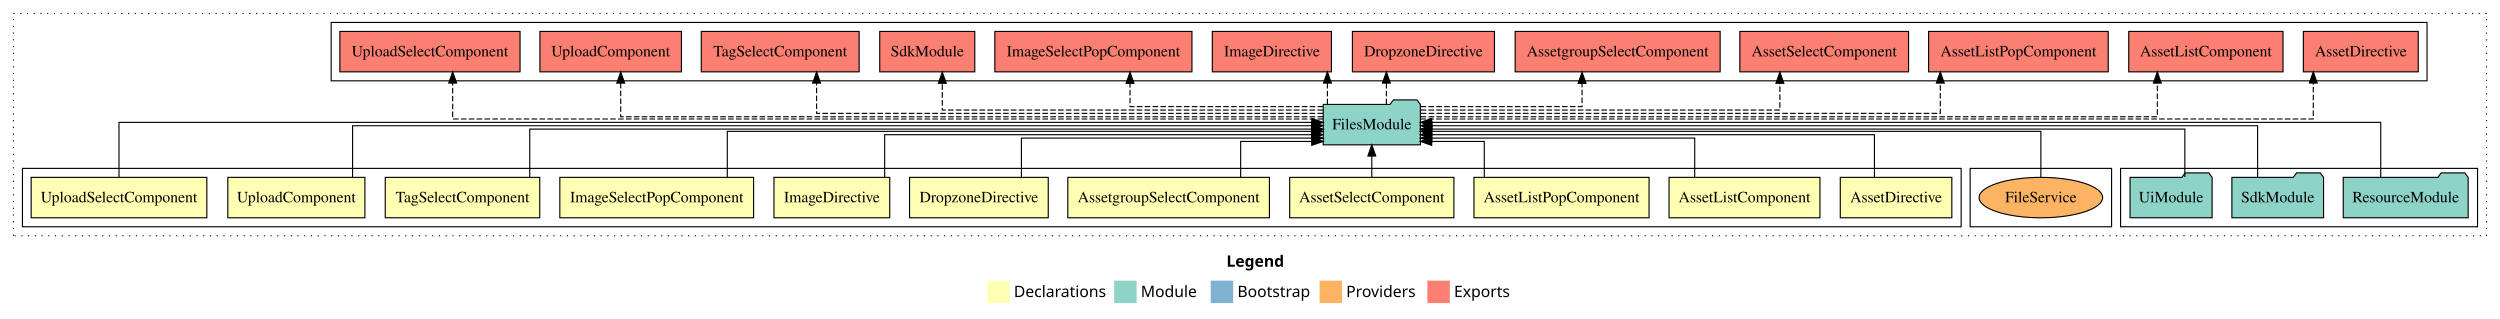
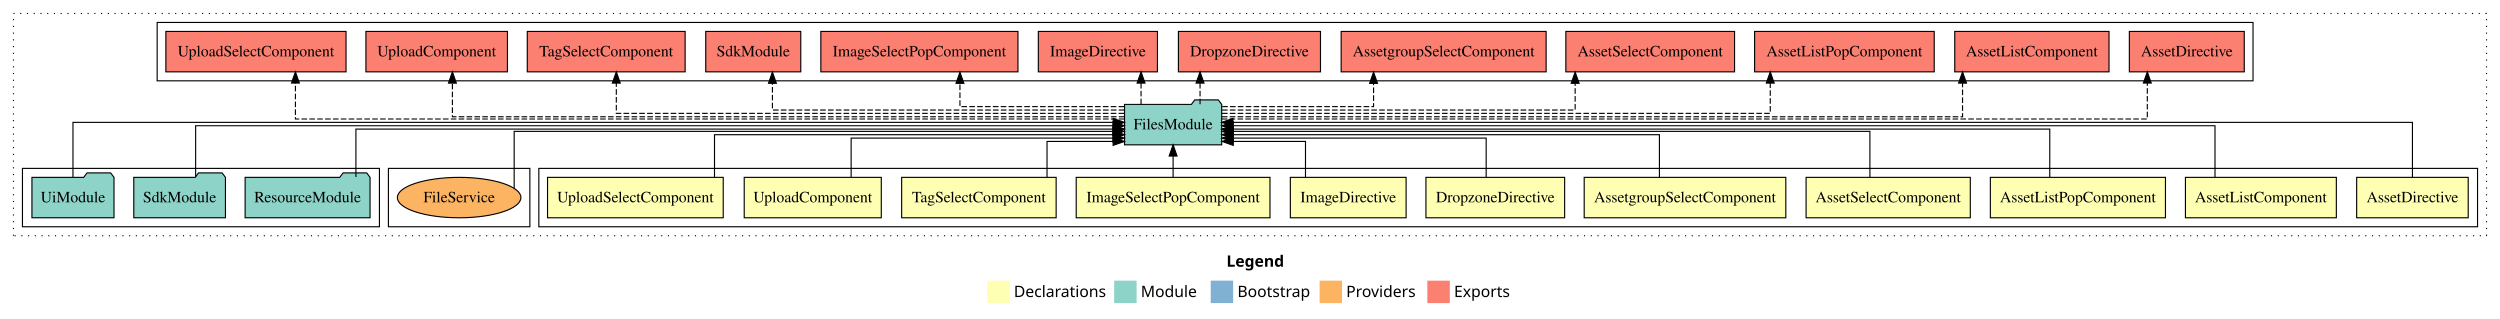
<svg xmlns="http://www.w3.org/2000/svg" width="2227pt" height="284pt" viewBox="0.00 0.00 2227.00 284.00">
  <g id="graph0" class="graph" transform="scale(1 1) rotate(0) translate(4 280)">
    <polygon fill="white" stroke="transparent" points="-4,4 -4,-280 2223,-280 2223,4 -4,4" />
    <text text-anchor="start" x="1088.51" y="-42.4" font-family="sans-serif" font-weight="bold" font-size="14.00">Legend</text>
    <polygon fill="#ffffb3" stroke="transparent" points="875.5,-10 875.5,-30 895.5,-30 895.5,-10 875.5,-10" />
    <text text-anchor="start" x="899.13" y="-15.4" font-family="sans-serif" font-size="14.00">  Declarations</text>
    <polygon fill="#8dd3c7" stroke="transparent" points="988.5,-10 988.5,-30 1008.5,-30 1008.5,-10 988.5,-10" />
    <text text-anchor="start" x="1012.23" y="-15.4" font-family="sans-serif" font-size="14.00">  Module</text>
    <polygon fill="#80b1d3" stroke="transparent" points="1074.5,-10 1074.5,-30 1094.5,-30 1094.5,-10 1074.5,-10" />
    <text text-anchor="start" x="1098.28" y="-15.4" font-family="sans-serif" font-size="14.00">  Bootstrap</text>
    <polygon fill="#fdb462" stroke="transparent" points="1171.5,-10 1171.5,-30 1191.5,-30 1191.5,-10 1171.5,-10" />
    <text text-anchor="start" x="1195.17" y="-15.4" font-family="sans-serif" font-size="14.00">  Providers</text>
    <polygon fill="#fb8072" stroke="transparent" points="1267.5,-10 1267.5,-30 1287.5,-30 1287.5,-10 1267.5,-10" />
    <text text-anchor="start" x="1291.23" y="-15.4" font-family="sans-serif" font-size="14.00">  Exports</text>
    <g id="clust1" class="cluster">
      <polygon fill="none" stroke="black" stroke-dasharray="1,5" points="8,-70 8,-268 2211,-268 2211,-70 8,-70" />
    </g>
+     <g id="clust2" class="cluster">
+       <polygon fill="none" stroke="black" points="476,-78 476,-130 2203,-130 2203,-78 476,-78" />
+     </g>
+     <g id="clust17" class="cluster">
+       <polygon fill="none" stroke="black" points="342,-78 342,-130 468,-130 468,-78 342,-78" />
+     </g>
    <g id="clust14" class="cluster">
-       <polygon fill="none" stroke="black" points="1885,-78 1885,-130 2203,-130 2203,-78 1885,-78" />
+       <polygon fill="none" stroke="black" points="16,-78 16,-130 334,-130 334,-78 16,-78" />
    </g>
    <g id="clust15" class="cluster">
-       <polygon fill="none" stroke="black" points="291,-208 291,-260 2158,-260 2158,-208 291,-208" />
-     </g>
-     <g id="clust17" class="cluster">
-       <polygon fill="none" stroke="black" points="1751,-78 1751,-130 1877,-130 1877,-78 1751,-78" />
-     </g>
-     <g id="clust2" class="cluster">
-       <polygon fill="none" stroke="black" points="16,-78 16,-130 1743,-130 1743,-78 16,-78" />
+       <polygon fill="none" stroke="black" points="136,-208 136,-260 2003,-260 2003,-208 136,-208" />
    </g>
    <g id="node1" class="node">
-       <polygon fill="#ffffb3" stroke="black" points="1734.68,-122 1635.32,-122 1635.32,-86 1734.68,-86 1734.68,-122" />
-       <text text-anchor="middle" x="1685" y="-99.8" font-family="Times,serif" font-size="14.00">AssetDirective</text>
+       <polygon fill="#ffffb3" stroke="black" points="2194.68,-122 2095.32,-122 2095.32,-86 2194.68,-86 2194.68,-122" />
+       <text text-anchor="middle" x="2145" y="-99.8" font-family="Times,serif" font-size="14.00">AssetDirective</text>
    </g>
    <g id="node12" class="node">
-       <polygon fill="#8dd3c7" stroke="black" points="1261.27,-187 1258.27,-191 1237.27,-191 1234.27,-187 1174.73,-187 1174.73,-151 1261.27,-151 1261.27,-187" />
-       <text text-anchor="middle" x="1218" y="-164.8" font-family="Times,serif" font-size="14.00">FilesModule</text>
+       <polygon fill="#8dd3c7" stroke="black" points="1084.27,-187 1081.27,-191 1060.27,-191 1057.27,-187 997.73,-187 997.73,-151 1084.27,-151 1084.27,-187" />
+       <text text-anchor="middle" x="1041" y="-164.8" font-family="Times,serif" font-size="14.00">FilesModule</text>
    </g>
    <g id="edge1" class="edge">
-       <path fill="none" stroke="black" d="M1665.74,-122.03C1665.74,-138.4 1665.74,-160 1665.74,-160 1665.74,-160 1271.34,-160 1271.34,-160" />
-       <polygon fill="black" stroke="black" points="1271.34,-156.5 1261.34,-160 1271.34,-163.5 1271.34,-156.5" />
+       <path fill="none" stroke="black" d="M2145,-122.31C2145,-142.15 2145,-171 2145,-171 2145,-171 1094.28,-171 1094.28,-171" />
+       <polygon fill="black" stroke="black" points="1094.28,-167.5 1084.28,-171 1094.28,-174.5 1094.28,-167.5" />
    </g>
    <g id="node2" class="node">
-       <polygon fill="#ffffb3" stroke="black" points="1617.21,-122 1482.79,-122 1482.79,-86 1617.21,-86 1617.21,-122" />
-       <text text-anchor="middle" x="1550" y="-99.8" font-family="Times,serif" font-size="14.00">AssetListComponent</text>
+       <polygon fill="#ffffb3" stroke="black" points="2077.21,-122 1942.79,-122 1942.79,-86 2077.21,-86 2077.21,-122" />
+       <text text-anchor="middle" x="2010" y="-99.8" font-family="Times,serif" font-size="14.00">AssetListComponent</text>
    </g>
    <g id="edge2" class="edge">
-       <path fill="none" stroke="black" d="M1505.65,-122.24C1505.65,-137.57 1505.65,-157 1505.65,-157 1505.65,-157 1271.38,-157 1271.38,-157" />
-       <polygon fill="black" stroke="black" points="1271.38,-153.5 1261.38,-157 1271.38,-160.5 1271.38,-153.5" />
+       <path fill="none" stroke="black" d="M1969.12,-122.17C1969.12,-141.09 1969.12,-168 1969.12,-168 1969.12,-168 1094.52,-168 1094.52,-168" />
+       <polygon fill="black" stroke="black" points="1094.52,-164.5 1084.52,-168 1094.52,-171.5 1094.52,-164.5" />
    </g>
    <g id="node3" class="node">
-       <polygon fill="#ffffb3" stroke="black" points="1464.99,-122 1309.01,-122 1309.01,-86 1464.99,-86 1464.99,-122" />
-       <text text-anchor="middle" x="1387" y="-99.8" font-family="Times,serif" font-size="14.00">AssetListPopComponent</text>
+       <polygon fill="#ffffb3" stroke="black" points="1924.99,-122 1769.01,-122 1769.01,-86 1924.99,-86 1924.99,-122" />
+       <text text-anchor="middle" x="1847" y="-99.8" font-family="Times,serif" font-size="14.00">AssetListPopComponent</text>
    </g>
    <g id="edge3" class="edge">
-       <path fill="none" stroke="black" d="M1318.2,-122.05C1318.2,-136.37 1318.2,-154 1318.2,-154 1318.2,-154 1271.36,-154 1271.36,-154" />
-       <polygon fill="black" stroke="black" points="1271.36,-150.5 1261.36,-154 1271.36,-157.5 1271.36,-150.5" />
+       <path fill="none" stroke="black" d="M1821.93,-122.3C1821.93,-140.27 1821.93,-165 1821.93,-165 1821.93,-165 1094.38,-165 1094.38,-165" />
+       <polygon fill="black" stroke="black" points="1094.38,-161.5 1084.38,-165 1094.38,-168.5 1094.38,-161.5" />
    </g>
    <g id="node4" class="node">
-       <polygon fill="#ffffb3" stroke="black" points="1291.14,-122 1144.86,-122 1144.86,-86 1291.14,-86 1291.14,-122" />
-       <text text-anchor="middle" x="1218" y="-99.8" font-family="Times,serif" font-size="14.00">AssetSelectComponent</text>
+       <polygon fill="#ffffb3" stroke="black" points="1751.14,-122 1604.86,-122 1604.86,-86 1751.14,-86 1751.14,-122" />
+       <text text-anchor="middle" x="1678" y="-99.8" font-family="Times,serif" font-size="14.00">AssetSelectComponent</text>
    </g>
    <g id="edge4" class="edge">
-       <path fill="none" stroke="black" d="M1218,-122.11C1218,-122.11 1218,-140.99 1218,-140.99" />
-       <polygon fill="black" stroke="black" points="1214.5,-140.99 1218,-150.99 1221.5,-140.99 1214.5,-140.99" />
+       <path fill="none" stroke="black" d="M1661.71,-122.02C1661.71,-139.37 1661.71,-163 1661.71,-163 1661.71,-163 1094.65,-163 1094.65,-163" />
+       <polygon fill="black" stroke="black" points="1094.65,-159.5 1084.65,-163 1094.65,-166.5 1094.65,-159.5" />
    </g>
    <g id="node5" class="node">
-       <polygon fill="#ffffb3" stroke="black" points="1126.8,-122 947.2,-122 947.2,-86 1126.8,-86 1126.8,-122" />
-       <text text-anchor="middle" x="1037" y="-99.8" font-family="Times,serif" font-size="14.00">AssetgroupSelectComponent</text>
+       <polygon fill="#ffffb3" stroke="black" points="1586.8,-122 1407.2,-122 1407.2,-86 1586.8,-86 1586.8,-122" />
+       <text text-anchor="middle" x="1497" y="-99.8" font-family="Times,serif" font-size="14.00">AssetgroupSelectComponent</text>
    </g>
    <g id="edge5" class="edge">
-       <path fill="none" stroke="black" d="M1101.18,-122.05C1101.18,-136.37 1101.18,-154 1101.18,-154 1101.18,-154 1164.5,-154 1164.5,-154" />
-       <polygon fill="black" stroke="black" points="1164.5,-157.5 1174.5,-154 1164.5,-150.5 1164.5,-157.5" />
+       <path fill="none" stroke="black" d="M1474.21,-122.03C1474.21,-138.4 1474.21,-160 1474.21,-160 1474.21,-160 1094.52,-160 1094.52,-160" />
+       <polygon fill="black" stroke="black" points="1094.52,-156.5 1084.52,-160 1094.52,-163.5 1094.52,-156.5" />
    </g>
    <g id="node6" class="node">
-       <polygon fill="#ffffb3" stroke="black" points="929.78,-122 806.22,-122 806.22,-86 929.78,-86 929.78,-122" />
-       <text text-anchor="middle" x="868" y="-99.8" font-family="Times,serif" font-size="14.00">DropzoneDirective</text>
+       <polygon fill="#ffffb3" stroke="black" points="1389.78,-122 1266.22,-122 1266.22,-86 1389.78,-86 1389.78,-122" />
+       <text text-anchor="middle" x="1328" y="-99.8" font-family="Times,serif" font-size="14.00">DropzoneDirective</text>
    </g>
    <g id="edge6" class="edge">
-       <path fill="none" stroke="black" d="M905.87,-122.24C905.87,-137.57 905.87,-157 905.87,-157 905.87,-157 1164.6,-157 1164.6,-157" />
-       <polygon fill="black" stroke="black" points="1164.6,-160.5 1174.6,-157 1164.6,-153.5 1164.6,-160.5" />
+       <path fill="none" stroke="black" d="M1319.88,-122.24C1319.88,-137.57 1319.88,-157 1319.88,-157 1319.88,-157 1094.58,-157 1094.58,-157" />
+       <polygon fill="black" stroke="black" points="1094.58,-153.5 1084.58,-157 1094.58,-160.5 1094.58,-153.5" />
    </g>
    <g id="node7" class="node">
-       <polygon fill="#ffffb3" stroke="black" points="788.56,-122 685.44,-122 685.44,-86 788.56,-86 788.56,-122" />
-       <text text-anchor="middle" x="737" y="-99.8" font-family="Times,serif" font-size="14.00">ImageDirective</text>
+       <polygon fill="#ffffb3" stroke="black" points="1248.56,-122 1145.44,-122 1145.44,-86 1248.56,-86 1248.56,-122" />
+       <text text-anchor="middle" x="1197" y="-99.8" font-family="Times,serif" font-size="14.00">ImageDirective</text>
    </g>
    <g id="edge7" class="edge">
-       <path fill="none" stroke="black" d="M784.06,-122.03C784.06,-138.4 784.06,-160 784.06,-160 784.06,-160 1164.41,-160 1164.41,-160" />
-       <polygon fill="black" stroke="black" points="1164.41,-163.5 1174.41,-160 1164.41,-156.5 1164.41,-163.5" />
+       <path fill="none" stroke="black" d="M1158.93,-122.05C1158.93,-136.37 1158.93,-154 1158.93,-154 1158.93,-154 1094.58,-154 1094.58,-154" />
+       <polygon fill="black" stroke="black" points="1094.58,-150.5 1084.58,-154 1094.58,-157.5 1094.58,-150.5" />
    </g>
    <g id="node8" class="node">
-       <polygon fill="#ffffb3" stroke="black" points="667.3,-122 494.7,-122 494.7,-86 667.3,-86 667.3,-122" />
-       <text text-anchor="middle" x="581" y="-99.8" font-family="Times,serif" font-size="14.00">ImageSelectPopComponent</text>
+       <polygon fill="#ffffb3" stroke="black" points="1127.3,-122 954.7,-122 954.7,-86 1127.3,-86 1127.3,-122" />
+       <text text-anchor="middle" x="1041" y="-99.8" font-family="Times,serif" font-size="14.00">ImageSelectPopComponent</text>
    </g>
    <g id="edge8" class="edge">
-       <path fill="none" stroke="black" d="M643.87,-122.02C643.87,-139.37 643.87,-163 643.87,-163 643.87,-163 1164.38,-163 1164.38,-163" />
-       <polygon fill="black" stroke="black" points="1164.38,-166.5 1174.38,-163 1164.38,-159.5 1164.38,-166.5" />
+       <path fill="none" stroke="black" d="M1041,-122.11C1041,-122.11 1041,-140.99 1041,-140.99" />
+       <polygon fill="black" stroke="black" points="1037.5,-140.99 1041,-150.99 1044.5,-140.99 1037.5,-140.99" />
    </g>
    <g id="node9" class="node">
-       <polygon fill="#ffffb3" stroke="black" points="476.81,-122 339.19,-122 339.19,-86 476.81,-86 476.81,-122" />
-       <text text-anchor="middle" x="408" y="-99.8" font-family="Times,serif" font-size="14.00">TagSelectComponent</text>
+       <polygon fill="#ffffb3" stroke="black" points="936.81,-122 799.19,-122 799.19,-86 936.81,-86 936.81,-122" />
+       <text text-anchor="middle" x="868" y="-99.8" font-family="Times,serif" font-size="14.00">TagSelectComponent</text>
    </g>
    <g id="edge9" class="edge">
-       <path fill="none" stroke="black" d="M467.89,-122.3C467.89,-140.27 467.89,-165 467.89,-165 467.89,-165 1164.7,-165 1164.7,-165" />
-       <polygon fill="black" stroke="black" points="1164.7,-168.5 1174.7,-165 1164.7,-161.5 1164.7,-168.5" />
+       <path fill="none" stroke="black" d="M928.69,-122.05C928.69,-136.37 928.69,-154 928.69,-154 928.69,-154 987.58,-154 987.58,-154" />
+       <polygon fill="black" stroke="black" points="987.58,-157.5 997.58,-154 987.58,-150.5 987.58,-157.5" />
    </g>
    <g id="node10" class="node">
-       <polygon fill="#ffffb3" stroke="black" points="321.05,-122 198.95,-122 198.95,-86 321.05,-86 321.05,-122" />
-       <text text-anchor="middle" x="260" y="-99.8" font-family="Times,serif" font-size="14.00">UploadComponent</text>
+       <polygon fill="#ffffb3" stroke="black" points="781.05,-122 658.95,-122 658.95,-86 781.05,-86 781.05,-122" />
+       <text text-anchor="middle" x="720" y="-99.8" font-family="Times,serif" font-size="14.00">UploadComponent</text>
    </g>
    <g id="edge10" class="edge">
-       <path fill="none" stroke="black" d="M310.07,-122.17C310.07,-141.09 310.07,-168 310.07,-168 310.07,-168 1164.51,-168 1164.51,-168" />
-       <polygon fill="black" stroke="black" points="1164.51,-171.5 1174.51,-168 1164.51,-164.5 1164.51,-171.5" />
+       <path fill="none" stroke="black" d="M754.19,-122.24C754.19,-137.57 754.19,-157 754.19,-157 754.19,-157 987.44,-157 987.44,-157" />
+       <polygon fill="black" stroke="black" points="987.44,-160.5 997.44,-157 987.44,-153.5 987.44,-160.5" />
    </g>
    <g id="node11" class="node">
-       <polygon fill="#ffffb3" stroke="black" points="180.25,-122 23.75,-122 23.75,-86 180.25,-86 180.25,-122" />
-       <text text-anchor="middle" x="102" y="-99.8" font-family="Times,serif" font-size="14.00">UploadSelectComponent</text>
+       <polygon fill="#ffffb3" stroke="black" points="640.25,-122 483.75,-122 483.75,-86 640.25,-86 640.25,-122" />
+       <text text-anchor="middle" x="562" y="-99.8" font-family="Times,serif" font-size="14.00">UploadSelectComponent</text>
    </g>
    <g id="edge11" class="edge">
-       <path fill="none" stroke="black" d="M102,-122.31C102,-142.15 102,-171 102,-171 102,-171 1164.59,-171 1164.59,-171" />
-       <polygon fill="black" stroke="black" points="1164.59,-174.5 1174.59,-171 1164.59,-167.5 1164.59,-174.5" />
+       <path fill="none" stroke="black" d="M632.48,-122.03C632.48,-138.4 632.48,-160 632.48,-160 632.48,-160 987.67,-160 987.67,-160" />
+       <polygon fill="black" stroke="black" points="987.67,-163.5 997.67,-160 987.67,-156.5 987.67,-163.5" />
    </g>
    <g id="node16" class="node">
-       <polygon fill="#fb8072" stroke="black" points="2150.18,-252 2047.82,-252 2047.82,-216 2150.18,-216 2150.18,-252" />
-       <text text-anchor="middle" x="2099" y="-229.8" font-family="Times,serif" font-size="14.00">AssetDirective </text>
+       <polygon fill="#fb8072" stroke="black" points="1995.18,-252 1892.82,-252 1892.82,-216 1995.18,-216 1995.18,-252" />
+       <text text-anchor="middle" x="1944" y="-229.8" font-family="Times,serif" font-size="14.00">AssetDirective </text>
    </g>
    <g id="edge15" class="edge">
-       <path fill="none" stroke="black" stroke-dasharray="5,2" d="M1261.32,-174C1433.06,-174 2056.66,-174 2056.66,-174 2056.66,-174 2056.66,-206 2056.66,-206" />
-       <polygon fill="black" stroke="black" points="2053.16,-206 2056.66,-216 2060.16,-206 2053.16,-206" />
+       <path fill="none" stroke="black" stroke-dasharray="5,2" d="M1084.33,-174C1259.88,-174 1908.83,-174 1908.83,-174 1908.83,-174 1908.83,-206 1908.83,-206" />
+       <polygon fill="black" stroke="black" points="1905.33,-206 1908.83,-216 1912.33,-206 1905.33,-206" />
    </g>
    <g id="node17" class="node">
-       <polygon fill="#fb8072" stroke="black" points="2029.71,-252 1892.29,-252 1892.29,-216 2029.71,-216 2029.71,-252" />
-       <text text-anchor="middle" x="1961" y="-229.8" font-family="Times,serif" font-size="14.00">AssetListComponent </text>
+       <polygon fill="#fb8072" stroke="black" points="1874.71,-252 1737.29,-252 1737.29,-216 1874.71,-216 1874.71,-252" />
+       <text text-anchor="middle" x="1806" y="-229.8" font-family="Times,serif" font-size="14.00">AssetListComponent </text>
    </g>
    <g id="edge16" class="edge">
-       <path fill="none" stroke="black" stroke-dasharray="5,2" d="M1261.51,-176C1414.38,-176 1917.74,-176 1917.74,-176 1917.74,-176 1917.74,-205.97 1917.74,-205.97" />
-       <polygon fill="black" stroke="black" points="1914.24,-205.97 1917.74,-215.97 1921.24,-205.97 1914.24,-205.97" />
+       <path fill="none" stroke="black" stroke-dasharray="5,2" d="M1084.46,-176C1237.78,-176 1744.23,-176 1744.23,-176 1744.23,-176 1744.23,-205.97 1744.23,-205.97" />
+       <polygon fill="black" stroke="black" points="1740.73,-205.97 1744.23,-215.97 1747.73,-205.97 1740.73,-205.97" />
    </g>
    <g id="node18" class="node">
-       <polygon fill="#fb8072" stroke="black" points="1874,-252 1714,-252 1714,-216 1874,-216 1874,-252" />
-       <text text-anchor="middle" x="1794" y="-229.8" font-family="Times,serif" font-size="14.00">AssetListPopComponent </text>
+       <polygon fill="#fb8072" stroke="black" points="1719,-252 1559,-252 1559,-216 1719,-216 1719,-252" />
+       <text text-anchor="middle" x="1639" y="-229.8" font-family="Times,serif" font-size="14.00">AssetListPopComponent </text>
    </g>
    <g id="edge17" class="edge">
-       <path fill="none" stroke="black" stroke-dasharray="5,2" d="M1261.62,-179C1384.46,-179 1724.42,-179 1724.42,-179 1724.42,-179 1724.42,-205.99 1724.42,-205.99" />
-       <polygon fill="black" stroke="black" points="1720.92,-205.99 1724.42,-215.99 1727.92,-205.99 1720.92,-205.99" />
+       <path fill="none" stroke="black" stroke-dasharray="5,2" d="M1084.53,-179C1211.58,-179 1572.95,-179 1572.95,-179 1572.95,-179 1572.95,-205.99 1572.95,-205.99" />
+       <polygon fill="black" stroke="black" points="1569.45,-205.99 1572.95,-215.99 1576.45,-205.99 1569.45,-205.99" />
    </g>
    <g id="node19" class="node">
-       <polygon fill="#fb8072" stroke="black" points="1696.14,-252 1545.86,-252 1545.86,-216 1696.14,-216 1696.14,-252" />
-       <text text-anchor="middle" x="1621" y="-229.8" font-family="Times,serif" font-size="14.00">AssetSelectComponent </text>
+       <polygon fill="#fb8072" stroke="black" points="1541.14,-252 1390.86,-252 1390.86,-216 1541.14,-216 1541.14,-252" />
+       <text text-anchor="middle" x="1466" y="-229.8" font-family="Times,serif" font-size="14.00">AssetSelectComponent </text>
    </g>
    <g id="edge18" class="edge">
-       <path fill="none" stroke="black" stroke-dasharray="5,2" d="M1261.49,-182C1357.98,-182 1581.52,-182 1581.52,-182 1581.52,-182 1581.52,-205.81 1581.52,-205.81" />
-       <polygon fill="black" stroke="black" points="1578.02,-205.81 1581.52,-215.81 1585.02,-205.81 1578.02,-205.81" />
+       <path fill="none" stroke="black" stroke-dasharray="5,2" d="M1084.56,-182C1180,-182 1399.14,-182 1399.14,-182 1399.14,-182 1399.14,-205.81 1399.14,-205.81" />
+       <polygon fill="black" stroke="black" points="1395.64,-205.81 1399.14,-215.81 1402.64,-205.81 1395.64,-205.81" />
    </g>
    <g id="node20" class="node">
-       <polygon fill="#fb8072" stroke="black" points="1528.3,-252 1345.7,-252 1345.7,-216 1528.3,-216 1528.3,-252" />
-       <text text-anchor="middle" x="1437" y="-229.8" font-family="Times,serif" font-size="14.00">AssetgroupSelectComponent </text>
+       <polygon fill="#fb8072" stroke="black" points="1373.3,-252 1190.7,-252 1190.7,-216 1373.3,-216 1373.3,-252" />
+       <text text-anchor="middle" x="1282" y="-229.8" font-family="Times,serif" font-size="14.00">AssetgroupSelectComponent </text>
    </g>
    <g id="edge19" class="edge">
-       <path fill="none" stroke="black" stroke-dasharray="5,2" d="M1261.44,-185C1316.77,-185 1405.3,-185 1405.3,-185 1405.3,-185 1405.3,-205.75 1405.3,-205.75" />
-       <polygon fill="black" stroke="black" points="1401.8,-205.75 1405.3,-215.75 1408.8,-205.75 1401.8,-205.75" />
+       <path fill="none" stroke="black" stroke-dasharray="5,2" d="M1084.68,-185C1137.55,-185 1219.57,-185 1219.57,-185 1219.57,-185 1219.57,-205.75 1219.57,-205.75" />
+       <polygon fill="black" stroke="black" points="1216.07,-205.75 1219.57,-215.75 1223.07,-205.75 1216.07,-205.75" />
    </g>
    <g id="node21" class="node">
-       <polygon fill="#fb8072" stroke="black" points="1327.28,-252 1200.72,-252 1200.72,-216 1327.28,-216 1327.28,-252" />
-       <text text-anchor="middle" x="1264" y="-229.8" font-family="Times,serif" font-size="14.00">DropzoneDirective </text>
+       <polygon fill="#fb8072" stroke="black" points="1172.28,-252 1045.72,-252 1045.72,-216 1172.28,-216 1172.28,-252" />
+       <text text-anchor="middle" x="1109" y="-229.8" font-family="Times,serif" font-size="14.00">DropzoneDirective </text>
    </g>
    <g id="edge20" class="edge">
-       <path fill="none" stroke="black" stroke-dasharray="5,2" d="M1231,-187.11C1231,-187.11 1231,-205.99 1231,-205.99" />
-       <polygon fill="black" stroke="black" points="1227.5,-205.99 1231,-215.99 1234.5,-205.99 1227.5,-205.99" />
+       <path fill="none" stroke="black" stroke-dasharray="5,2" d="M1065,-187.11C1065,-187.11 1065,-205.99 1065,-205.99" />
+       <polygon fill="black" stroke="black" points="1061.5,-205.99 1065,-215.99 1068.5,-205.99 1061.5,-205.99" />
    </g>
    <g id="node22" class="node">
-       <polygon fill="#fb8072" stroke="black" points="1182.06,-252 1075.94,-252 1075.94,-216 1182.06,-216 1182.06,-252" />
-       <text text-anchor="middle" x="1129" y="-229.8" font-family="Times,serif" font-size="14.00">ImageDirective </text>
+       <polygon fill="#fb8072" stroke="black" points="1027.06,-252 920.94,-252 920.94,-216 1027.06,-216 1027.06,-252" />
+       <text text-anchor="middle" x="974" y="-229.8" font-family="Times,serif" font-size="14.00">ImageDirective </text>
    </g>
    <g id="edge21" class="edge">
-       <path fill="none" stroke="black" stroke-dasharray="5,2" d="M1178.45,-187.11C1178.45,-187.11 1178.45,-205.99 1178.45,-205.99" />
-       <polygon fill="black" stroke="black" points="1174.95,-205.99 1178.45,-215.99 1181.95,-205.99 1174.95,-205.99" />
+       <path fill="none" stroke="black" stroke-dasharray="5,2" d="M1012.45,-187.11C1012.45,-187.11 1012.45,-205.99 1012.45,-205.99" />
+       <polygon fill="black" stroke="black" points="1008.95,-205.99 1012.45,-215.99 1015.95,-205.99 1008.95,-205.99" />
    </g>
    <g id="node23" class="node">
-       <polygon fill="#fb8072" stroke="black" points="1057.8,-252 882.2,-252 882.2,-216 1057.8,-216 1057.8,-252" />
-       <text text-anchor="middle" x="970" y="-229.8" font-family="Times,serif" font-size="14.00">ImageSelectPopComponent </text>
+       <polygon fill="#fb8072" stroke="black" points="902.8,-252 727.2,-252 727.2,-216 902.8,-216 902.8,-252" />
+       <text text-anchor="middle" x="815" y="-229.8" font-family="Times,serif" font-size="14.00">ImageSelectPopComponent </text>
    </g>
    <g id="edge22" class="edge">
-       <path fill="none" stroke="black" stroke-dasharray="5,2" d="M1174.67,-185C1111.78,-185 1002.63,-185 1002.63,-185 1002.63,-185 1002.63,-205.75 1002.63,-205.75" />
-       <polygon fill="black" stroke="black" points="999.13,-205.75 1002.63,-215.75 1006.13,-205.75 999.13,-205.75" />
+       <path fill="none" stroke="black" stroke-dasharray="5,2" d="M997.44,-185C941.38,-185 851.12,-185 851.12,-185 851.12,-185 851.12,-205.75 851.12,-205.75" />
+       <polygon fill="black" stroke="black" points="847.62,-205.75 851.12,-215.75 854.62,-205.75 847.62,-205.75" />
    </g>
    <g id="node24" class="node">
-       <polygon fill="#fb8072" stroke="black" points="864.33,-252 779.67,-252 779.67,-216 864.33,-216 864.33,-252" />
-       <text text-anchor="middle" x="822" y="-229.8" font-family="Times,serif" font-size="14.00">SdkModule </text>
+       <polygon fill="#fb8072" stroke="black" points="709.33,-252 624.67,-252 624.67,-216 709.33,-216 709.33,-252" />
+       <text text-anchor="middle" x="667" y="-229.8" font-family="Times,serif" font-size="14.00">SdkModule </text>
    </g>
    <g id="edge23" class="edge">
-       <path fill="none" stroke="black" stroke-dasharray="5,2" d="M1174.48,-182C1074.2,-182 835.39,-182 835.39,-182 835.39,-182 835.39,-205.81 835.39,-205.81" />
-       <polygon fill="black" stroke="black" points="831.89,-205.81 835.39,-215.81 838.89,-205.81 831.89,-205.81" />
+       <path fill="none" stroke="black" stroke-dasharray="5,2" d="M997.59,-182C902.47,-182 684.07,-182 684.07,-182 684.07,-182 684.07,-205.81 684.07,-205.81" />
+       <polygon fill="black" stroke="black" points="680.57,-205.81 684.07,-215.81 687.57,-205.81 680.57,-205.81" />
    </g>
    <g id="node25" class="node">
-       <polygon fill="#fb8072" stroke="black" points="761.31,-252 620.69,-252 620.69,-216 761.31,-216 761.31,-252" />
-       <text text-anchor="middle" x="691" y="-229.8" font-family="Times,serif" font-size="14.00">TagSelectComponent </text>
+       <polygon fill="#fb8072" stroke="black" points="606.31,-252 465.69,-252 465.69,-216 606.31,-216 606.31,-252" />
+       <text text-anchor="middle" x="536" y="-229.8" font-family="Times,serif" font-size="14.00">TagSelectComponent </text>
    </g>
    <g id="edge24" class="edge">
-       <path fill="none" stroke="black" stroke-dasharray="5,2" d="M1174.54,-179C1053.86,-179 723.44,-179 723.44,-179 723.44,-179 723.44,-205.99 723.44,-205.99" />
-       <polygon fill="black" stroke="black" points="719.94,-205.99 723.44,-215.99 726.94,-205.99 719.94,-205.99" />
+       <path fill="none" stroke="black" stroke-dasharray="5,2" d="M997.42,-179C876.39,-179 545.01,-179 545.01,-179 545.01,-179 545.01,-205.99 545.01,-205.99" />
+       <polygon fill="black" stroke="black" points="541.51,-205.99 545.01,-215.99 548.51,-205.99 541.51,-205.99" />
    </g>
    <g id="node26" class="node">
-       <polygon fill="#fb8072" stroke="black" points="603.04,-252 476.96,-252 476.96,-216 603.04,-216 603.04,-252" />
-       <text text-anchor="middle" x="540" y="-229.8" font-family="Times,serif" font-size="14.00">UploadComponent </text>
+       <polygon fill="#fb8072" stroke="black" points="448.04,-252 321.96,-252 321.96,-216 448.04,-216 448.04,-252" />
+       <text text-anchor="middle" x="385" y="-229.8" font-family="Times,serif" font-size="14.00">UploadComponent </text>
    </g>
    <g id="edge25" class="edge">
-       <path fill="none" stroke="black" stroke-dasharray="5,2" d="M1174.62,-176C1026.36,-176 548.94,-176 548.94,-176 548.94,-176 548.94,-205.97 548.94,-205.97" />
-       <polygon fill="black" stroke="black" points="545.44,-205.97 548.94,-215.97 552.44,-205.97 545.44,-205.97" />
+       <path fill="none" stroke="black" stroke-dasharray="5,2" d="M997.63,-176C853.41,-176 399,-176 399,-176 399,-176 399,-205.97 399,-205.97" />
+       <polygon fill="black" stroke="black" points="395.5,-205.97 399,-215.97 402.5,-205.97 395.5,-205.97" />
    </g>
    <g id="node27" class="node">
-       <polygon fill="#fb8072" stroke="black" points="459.25,-252 298.75,-252 298.75,-216 459.25,-216 459.25,-252" />
-       <text text-anchor="middle" x="379" y="-229.8" font-family="Times,serif" font-size="14.00">UploadSelectComponent </text>
+       <polygon fill="#fb8072" stroke="black" points="304.25,-252 143.75,-252 143.75,-216 304.25,-216 304.25,-252" />
+       <text text-anchor="middle" x="224" y="-229.8" font-family="Times,serif" font-size="14.00">UploadSelectComponent </text>
    </g>
    <g id="edge26" class="edge">
-       <path fill="none" stroke="black" stroke-dasharray="5,2" d="M1174.56,-174C1005.29,-174 399.24,-174 399.24,-174 399.24,-174 399.24,-206 399.24,-206" />
-       <polygon fill="black" stroke="black" points="395.74,-206 399.24,-216 402.74,-206 395.74,-206" />
+       <path fill="none" stroke="black" stroke-dasharray="5,2" d="M997.57,-174C833.29,-174 259.15,-174 259.15,-174 259.15,-174 259.15,-206 259.15,-206" />
+       <polygon fill="black" stroke="black" points="255.65,-206 259.15,-216 262.65,-206 255.65,-206" />
    </g>
    <g id="node13" class="node">
-       <polygon fill="#8dd3c7" stroke="black" points="2194.64,-122 2191.64,-126 2170.64,-126 2167.64,-122 2083.36,-122 2083.36,-86 2194.64,-86 2194.64,-122" />
-       <text text-anchor="middle" x="2139" y="-99.8" font-family="Times,serif" font-size="14.00">ResourceModule</text>
+       <polygon fill="#8dd3c7" stroke="black" points="325.64,-122 322.64,-126 301.64,-126 298.64,-122 214.36,-122 214.36,-86 325.64,-86 325.64,-122" />
+       <text text-anchor="middle" x="270" y="-99.8" font-family="Times,serif" font-size="14.00">ResourceModule</text>
    </g>
    <g id="edge12" class="edge">
-       <path fill="none" stroke="black" d="M2116.76,-122.31C2116.76,-142.15 2116.76,-171 2116.76,-171 2116.76,-171 1271.35,-171 1271.35,-171" />
-       <polygon fill="black" stroke="black" points="1271.35,-167.5 1261.35,-171 1271.35,-174.5 1271.35,-167.5" />
+       <path fill="none" stroke="black" d="M313.05,-122.3C313.05,-140.27 313.05,-165 313.05,-165 313.05,-165 987.64,-165 987.64,-165" />
+       <polygon fill="black" stroke="black" points="987.64,-168.5 997.64,-165 987.64,-161.5 987.64,-168.5" />
    </g>
    <g id="node14" class="node">
-       <polygon fill="#8dd3c7" stroke="black" points="2065.83,-122 2062.83,-126 2041.83,-126 2038.83,-122 1984.17,-122 1984.17,-86 2065.83,-86 2065.83,-122" />
-       <text text-anchor="middle" x="2025" y="-99.8" font-family="Times,serif" font-size="14.00">SdkModule</text>
+       <polygon fill="#8dd3c7" stroke="black" points="196.83,-122 193.83,-126 172.83,-126 169.83,-122 115.17,-122 115.17,-86 196.83,-86 196.83,-122" />
+       <text text-anchor="middle" x="156" y="-99.8" font-family="Times,serif" font-size="14.00">SdkModule</text>
    </g>
    <g id="edge13" class="edge">
-       <path fill="none" stroke="black" d="M2007.09,-122.17C2007.09,-141.09 2007.09,-168 2007.09,-168 2007.09,-168 1271.55,-168 1271.55,-168" />
-       <polygon fill="black" stroke="black" points="1271.55,-164.5 1261.55,-168 1271.55,-171.5 1271.55,-164.5" />
+       <path fill="none" stroke="black" d="M170.27,-122.17C170.27,-141.09 170.27,-168 170.27,-168 170.27,-168 987.52,-168 987.52,-168" />
+       <polygon fill="black" stroke="black" points="987.52,-171.5 997.52,-168 987.52,-164.5 987.52,-171.5" />
    </g>
    <g id="node15" class="node">
-       <polygon fill="#8dd3c7" stroke="black" points="1966.55,-122 1963.55,-126 1942.55,-126 1939.55,-122 1893.45,-122 1893.45,-86 1966.55,-86 1966.55,-122" />
-       <text text-anchor="middle" x="1930" y="-99.8" font-family="Times,serif" font-size="14.00">UiModule</text>
+       <polygon fill="#8dd3c7" stroke="black" points="97.55,-122 94.55,-126 73.55,-126 70.55,-122 24.45,-122 24.45,-86 97.55,-86 97.55,-122" />
+       <text text-anchor="middle" x="61" y="-99.8" font-family="Times,serif" font-size="14.00">UiModule</text>
    </g>
    <g id="edge14" class="edge">
-       <path fill="none" stroke="black" d="M1942.26,-122.3C1942.26,-140.27 1942.26,-165 1942.26,-165 1942.26,-165 1271.41,-165 1271.41,-165" />
-       <polygon fill="black" stroke="black" points="1271.41,-161.5 1261.41,-165 1271.41,-168.5 1271.41,-161.5" />
+       <path fill="none" stroke="black" d="M61,-122.31C61,-142.15 61,-171 61,-171 61,-171 987.63,-171 987.63,-171" />
+       <polygon fill="black" stroke="black" points="987.63,-174.5 997.63,-171 987.63,-167.5 987.63,-174.5" />
    </g>
    <g id="node28" class="node">
-       <ellipse fill="#fdb462" stroke="black" cx="1814" cy="-104" rx="55.03" ry="18" />
-       <text text-anchor="middle" x="1814" y="-99.8" font-family="Times,serif" font-size="14.00">FileService</text>
+       <ellipse fill="#fdb462" stroke="black" cx="405" cy="-104" rx="55.03" ry="18" />
+       <text text-anchor="middle" x="405" y="-99.8" font-family="Times,serif" font-size="14.00">FileService</text>
    </g>
    <g id="edge27" class="edge">
-       <path fill="none" stroke="black" d="M1814,-122.02C1814,-139.37 1814,-163 1814,-163 1814,-163 1271.34,-163 1271.34,-163" />
-       <polygon fill="black" stroke="black" points="1271.34,-159.5 1261.34,-163 1271.34,-166.5 1271.34,-159.5" />
+       <path fill="none" stroke="black" d="M454.02,-112.2C454.02,-128.42 454.02,-163 454.02,-163 454.02,-163 987.36,-163 987.36,-163" />
+       <polygon fill="black" stroke="black" points="987.36,-166.5 997.36,-163 987.36,-159.5 987.36,-166.5" />
    </g>
  </g>
</svg>
